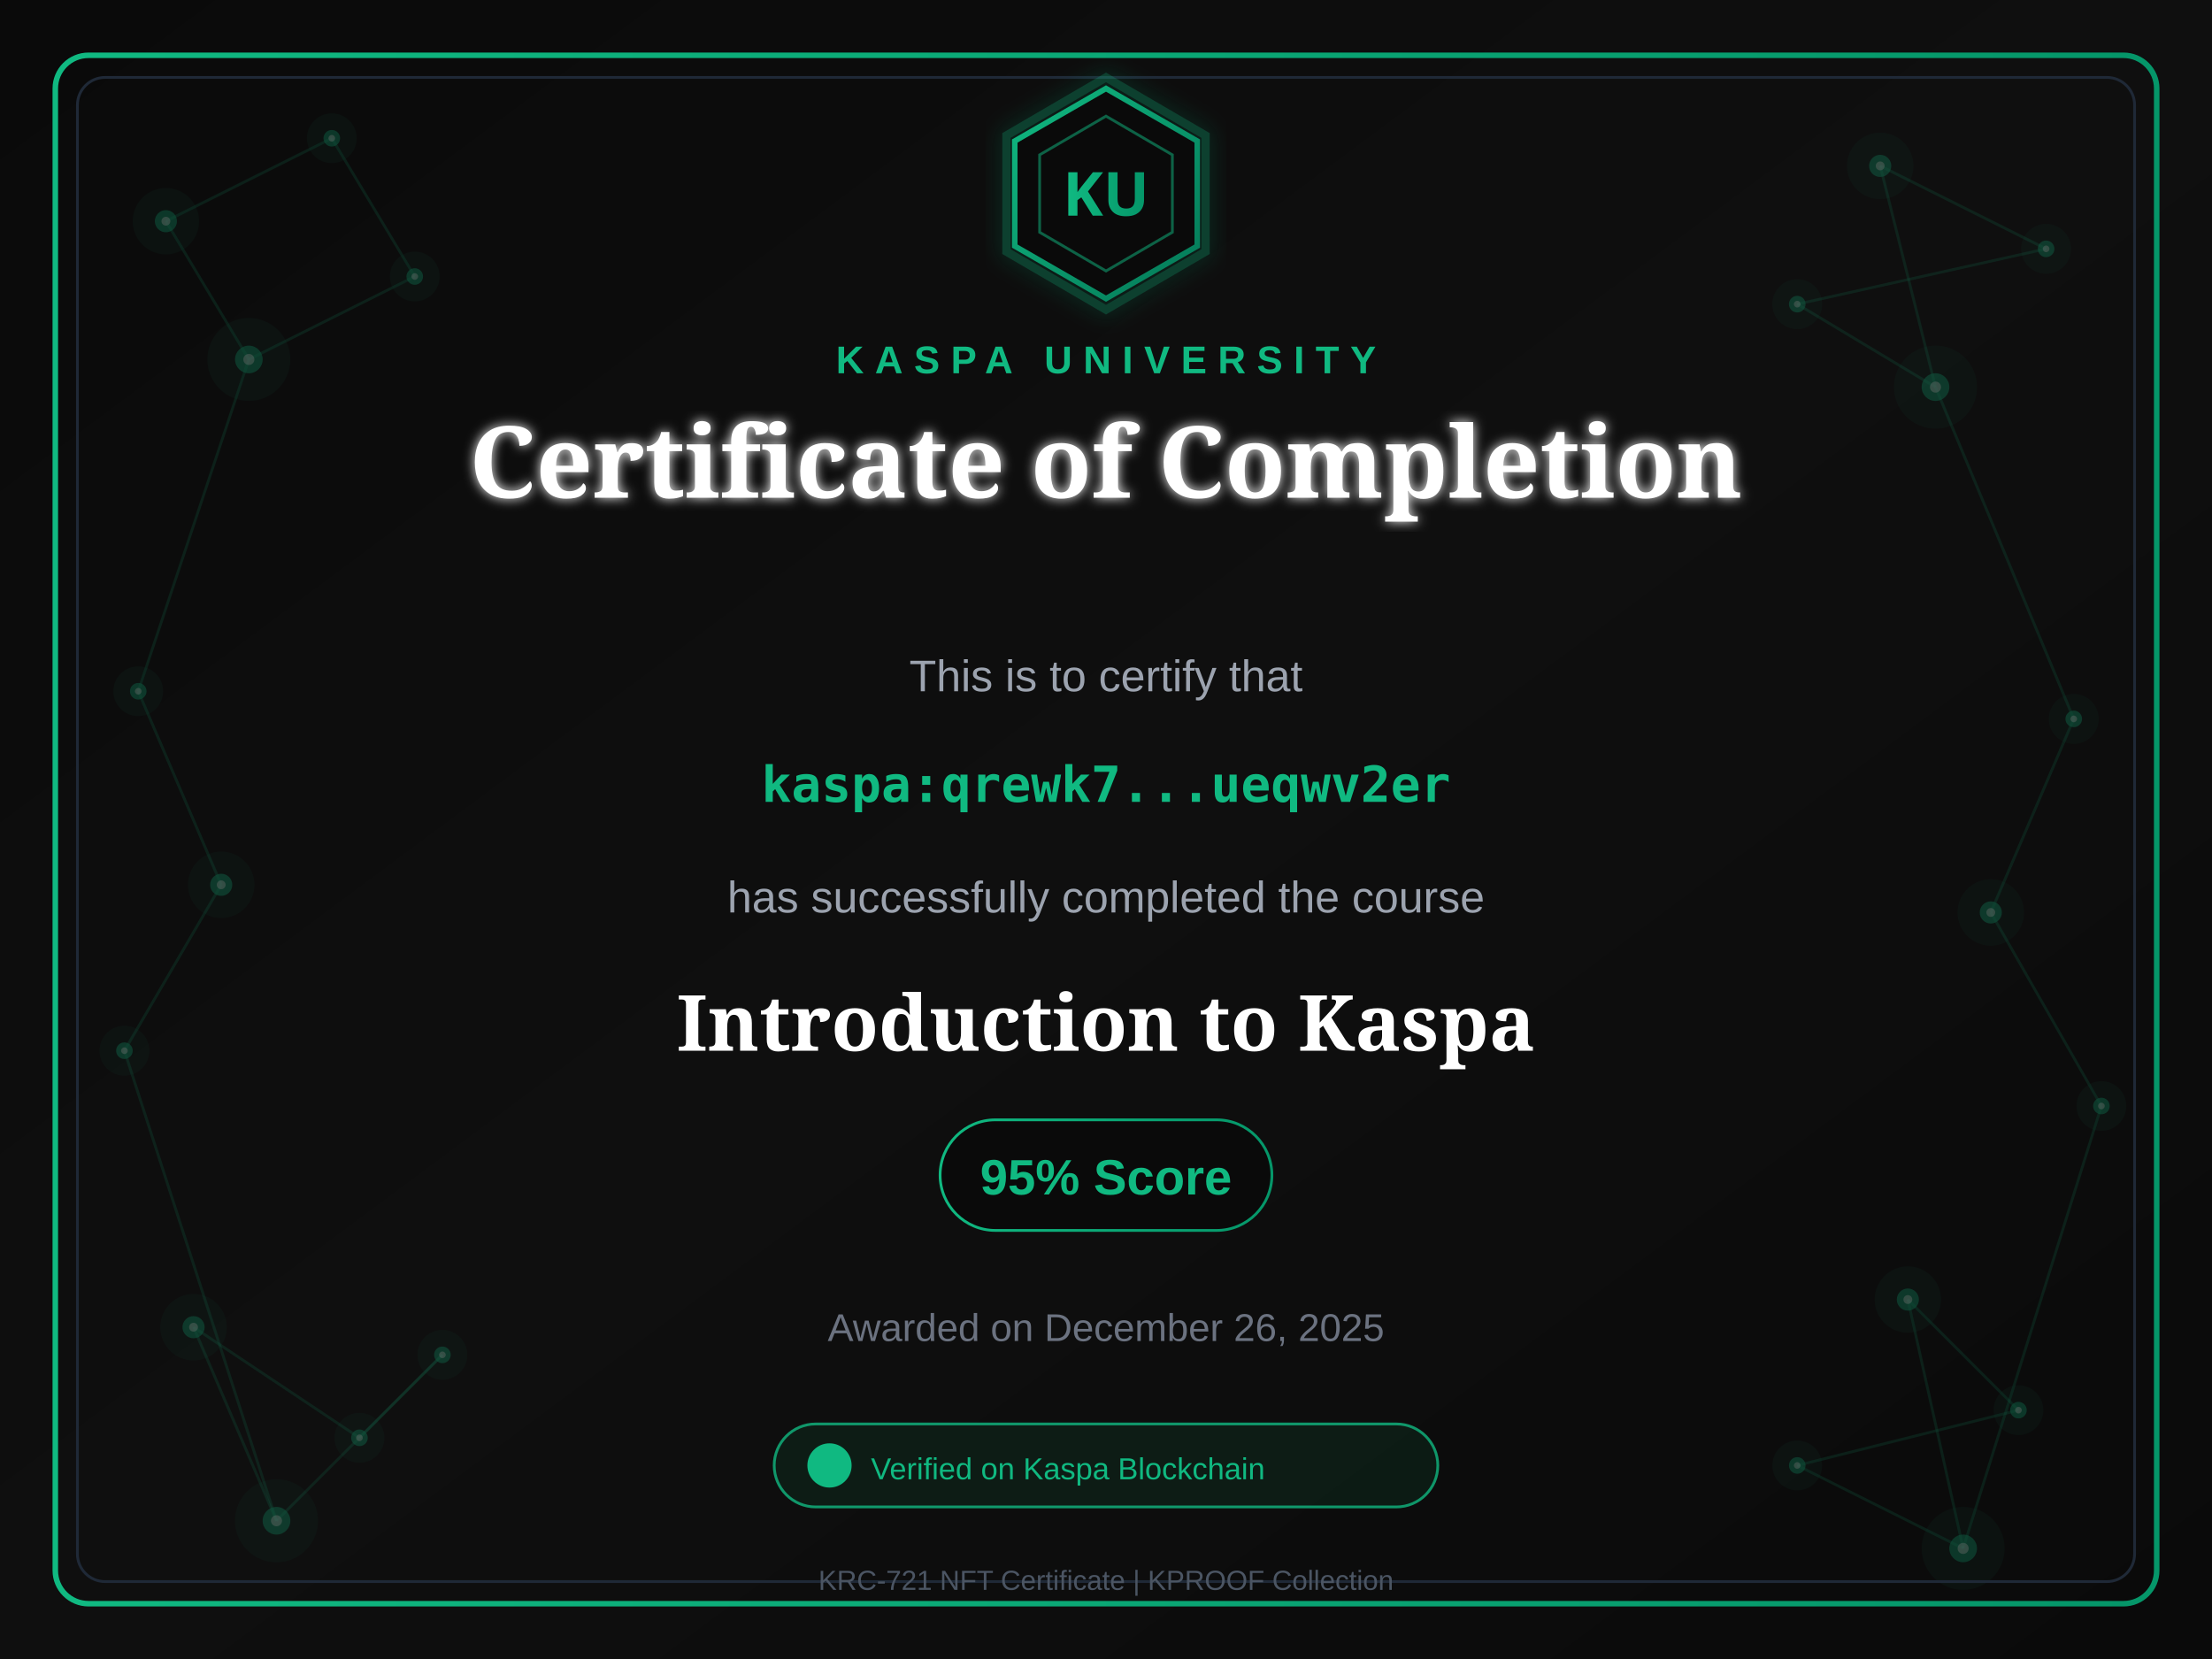
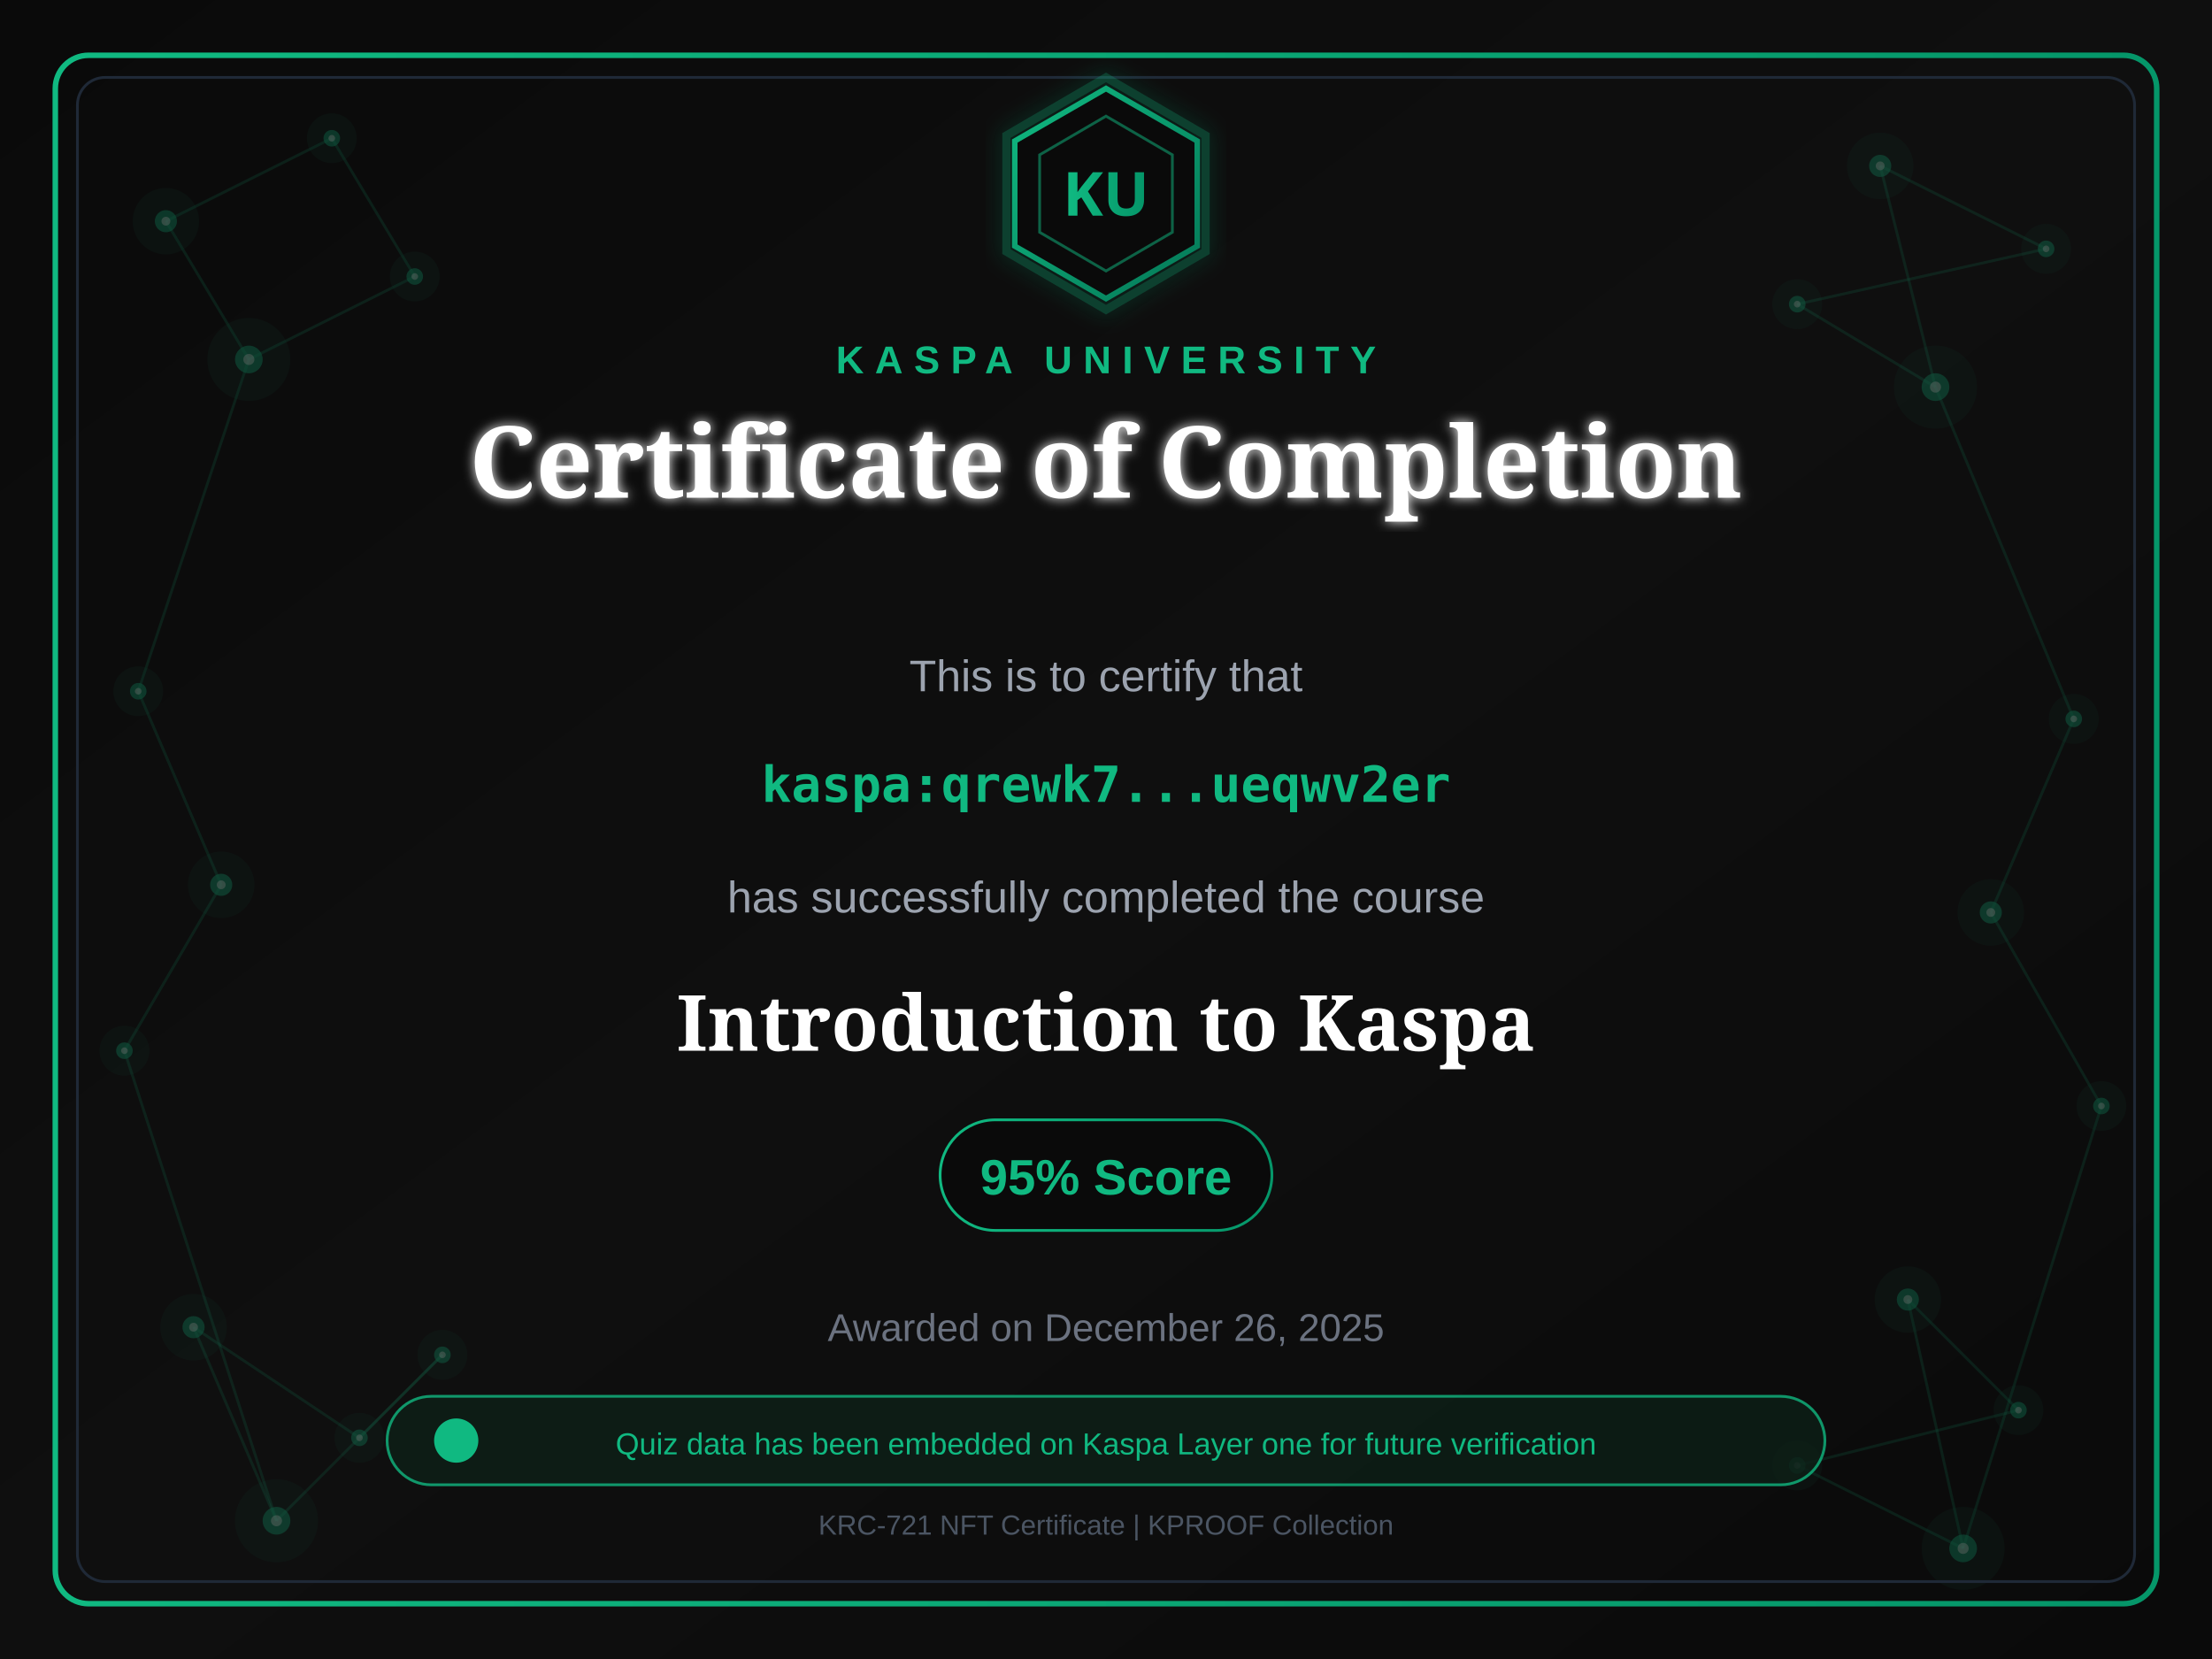
<svg xmlns="http://www.w3.org/2000/svg" viewBox="0 0 800 600" width="800" height="600">
  <defs>
    <linearGradient id="bg" x1="0%" y1="0%" x2="100%" y2="100%">
      <stop offset="0%" style="stop-color:#0a0a0a;stop-opacity:1" />
      <stop offset="50%" style="stop-color:#0f0f0f;stop-opacity:1" />
      <stop offset="100%" style="stop-color:#0a0a0a;stop-opacity:1" />
    </linearGradient>
    <linearGradient id="green" x1="0%" y1="0%" x2="100%" y2="0%">
      <stop offset="0%" style="stop-color:#10b981;stop-opacity:1" />
      <stop offset="100%" style="stop-color:#059669;stop-opacity:1" />
    </linearGradient>
    <linearGradient id="hexGreen" x1="0%" y1="0%" x2="100%" y2="100%">
      <stop offset="0%" style="stop-color:#10b981;stop-opacity:1" />
      <stop offset="100%" style="stop-color:#047857;stop-opacity:1" />
    </linearGradient>
    <filter id="glow">
      <feGaussianBlur stdDeviation="2" result="coloredBlur" />
      <feMerge>
        <feMergeNode in="coloredBlur" />
        <feMergeNode in="SourceGraphic" />
      </feMerge>
    </filter>
    <filter id="nodeGlow">
      <feGaussianBlur stdDeviation="4" result="coloredBlur" />
      <feMerge>
        <feMergeNode in="coloredBlur" />
        <feMergeNode in="SourceGraphic" />
      </feMerge>
    </filter>
  </defs>
  <rect width="800" height="600" fill="url(#bg)" />
  <g opacity="0.4">
    <line x1="60" y1="80" x2="120" y2="50" stroke="#10b981" stroke-width="1" opacity="0.3" />
    <line x1="120" y1="50" x2="150" y2="100" stroke="#10b981" stroke-width="1" opacity="0.3" />
    <line x1="60" y1="80" x2="90" y2="130" stroke="#10b981" stroke-width="1" opacity="0.3" />
    <line x1="90" y1="130" x2="150" y2="100" stroke="#10b981" stroke-width="1" opacity="0.3" />
    <line x1="680" y1="60" x2="740" y2="90" stroke="#10b981" stroke-width="1" opacity="0.3" />
    <line x1="740" y1="90" x2="650" y2="110" stroke="#10b981" stroke-width="1" opacity="0.3" />
    <line x1="680" y1="60" x2="700" y2="140" stroke="#10b981" stroke-width="1" opacity="0.3" />
    <line x1="700" y1="140" x2="650" y2="110" stroke="#10b981" stroke-width="1" opacity="0.3" />
    <line x1="70" y1="480" x2="130" y2="520" stroke="#10b981" stroke-width="1" opacity="0.3" />
    <line x1="130" y1="520" x2="160" y2="490" stroke="#10b981" stroke-width="1" opacity="0.3" />
    <line x1="70" y1="480" x2="100" y2="550" stroke="#10b981" stroke-width="1" opacity="0.3" />
    <line x1="100" y1="550" x2="160" y2="490" stroke="#10b981" stroke-width="1" opacity="0.3" />
    <line x1="690" y1="470" x2="730" y2="510" stroke="#10b981" stroke-width="1" opacity="0.3" />
    <line x1="730" y1="510" x2="650" y2="530" stroke="#10b981" stroke-width="1" opacity="0.3" />
    <line x1="690" y1="470" x2="710" y2="560" stroke="#10b981" stroke-width="1" opacity="0.3" />
    <line x1="710" y1="560" x2="650" y2="530" stroke="#10b981" stroke-width="1" opacity="0.3" />
    <line x1="50" y1="250" x2="80" y2="320" stroke="#10b981" stroke-width="1" opacity="0.3" />
    <line x1="80" y1="320" x2="45" y2="380" stroke="#10b981" stroke-width="1" opacity="0.3" />
    <line x1="750" y1="260" x2="720" y2="330" stroke="#10b981" stroke-width="1" opacity="0.3" />
    <line x1="720" y1="330" x2="760" y2="400" stroke="#10b981" stroke-width="1" opacity="0.3" />
    <line x1="90" y1="130" x2="50" y2="250" stroke="#10b981" stroke-width="1" opacity="0.3" />
    <line x1="700" y1="140" x2="750" y2="260" stroke="#10b981" stroke-width="1" opacity="0.3" />
    <line x1="100" y1="550" x2="45" y2="380" stroke="#10b981" stroke-width="1" opacity="0.3" />
    <line x1="710" y1="560" x2="760" y2="400" stroke="#10b981" stroke-width="1" opacity="0.3" />
    <circle cx="60" cy="80" r="12" fill="#10b981" opacity="0.1" />
    <circle cx="60" cy="80" r="4" fill="#10b981" opacity="0.6" />
    <circle cx="60" cy="80" r="1.6" fill="#ffffff" opacity="0.4" />
    <circle cx="120" cy="50" r="9" fill="#10b981" opacity="0.1" />
    <circle cx="120" cy="50" r="3" fill="#10b981" opacity="0.6" />
    <circle cx="120" cy="50" r="1.2" fill="#ffffff" opacity="0.4" />
    <circle cx="90" cy="130" r="15" fill="#10b981" opacity="0.1" />
    <circle cx="90" cy="130" r="5" fill="#10b981" opacity="0.6" />
    <circle cx="90" cy="130" r="2" fill="#ffffff" opacity="0.4" />
    <circle cx="150" cy="100" r="9" fill="#10b981" opacity="0.1" />
    <circle cx="150" cy="100" r="3" fill="#10b981" opacity="0.6" />
    <circle cx="150" cy="100" r="1.2" fill="#ffffff" opacity="0.4" />
    <circle cx="680" cy="60" r="12" fill="#10b981" opacity="0.1" />
    <circle cx="680" cy="60" r="4" fill="#10b981" opacity="0.6" />
    <circle cx="680" cy="60" r="1.6" fill="#ffffff" opacity="0.4" />
    <circle cx="740" cy="90" r="9" fill="#10b981" opacity="0.1" />
    <circle cx="740" cy="90" r="3" fill="#10b981" opacity="0.6" />
    <circle cx="740" cy="90" r="1.2" fill="#ffffff" opacity="0.4" />
    <circle cx="700" cy="140" r="15" fill="#10b981" opacity="0.1" />
    <circle cx="700" cy="140" r="5" fill="#10b981" opacity="0.6" />
    <circle cx="700" cy="140" r="2" fill="#ffffff" opacity="0.4" />
    <circle cx="650" cy="110" r="9" fill="#10b981" opacity="0.1" />
    <circle cx="650" cy="110" r="3" fill="#10b981" opacity="0.6" />
    <circle cx="650" cy="110" r="1.2" fill="#ffffff" opacity="0.4" />
    <circle cx="70" cy="480" r="12" fill="#10b981" opacity="0.1" />
    <circle cx="70" cy="480" r="4" fill="#10b981" opacity="0.6" />
    <circle cx="70" cy="480" r="1.6" fill="#ffffff" opacity="0.4" />
    <circle cx="130" cy="520" r="9" fill="#10b981" opacity="0.1" />
    <circle cx="130" cy="520" r="3" fill="#10b981" opacity="0.6" />
    <circle cx="130" cy="520" r="1.2" fill="#ffffff" opacity="0.4" />
    <circle cx="100" cy="550" r="15" fill="#10b981" opacity="0.1" />
    <circle cx="100" cy="550" r="5" fill="#10b981" opacity="0.6" />
    <circle cx="100" cy="550" r="2" fill="#ffffff" opacity="0.4" />
    <circle cx="160" cy="490" r="9" fill="#10b981" opacity="0.1" />
    <circle cx="160" cy="490" r="3" fill="#10b981" opacity="0.6" />
    <circle cx="160" cy="490" r="1.2" fill="#ffffff" opacity="0.4" />
    <circle cx="690" cy="470" r="12" fill="#10b981" opacity="0.1" />
    <circle cx="690" cy="470" r="4" fill="#10b981" opacity="0.6" />
    <circle cx="690" cy="470" r="1.6" fill="#ffffff" opacity="0.4" />
    <circle cx="730" cy="510" r="9" fill="#10b981" opacity="0.1" />
    <circle cx="730" cy="510" r="3" fill="#10b981" opacity="0.6" />
    <circle cx="730" cy="510" r="1.2" fill="#ffffff" opacity="0.4" />
    <circle cx="710" cy="560" r="15" fill="#10b981" opacity="0.1" />
    <circle cx="710" cy="560" r="5" fill="#10b981" opacity="0.6" />
    <circle cx="710" cy="560" r="2" fill="#ffffff" opacity="0.4" />
    <circle cx="650" cy="530" r="9" fill="#10b981" opacity="0.1" />
    <circle cx="650" cy="530" r="3" fill="#10b981" opacity="0.6" />
    <circle cx="650" cy="530" r="1.2" fill="#ffffff" opacity="0.4" />
    <circle cx="50" cy="250" r="9" fill="#10b981" opacity="0.1" />
    <circle cx="50" cy="250" r="3" fill="#10b981" opacity="0.6" />
    <circle cx="50" cy="250" r="1.2" fill="#ffffff" opacity="0.4" />
    <circle cx="80" cy="320" r="12" fill="#10b981" opacity="0.1" />
    <circle cx="80" cy="320" r="4" fill="#10b981" opacity="0.6" />
    <circle cx="80" cy="320" r="1.6" fill="#ffffff" opacity="0.4" />
    <circle cx="45" cy="380" r="9" fill="#10b981" opacity="0.1" />
    <circle cx="45" cy="380" r="3" fill="#10b981" opacity="0.6" />
    <circle cx="45" cy="380" r="1.2" fill="#ffffff" opacity="0.4" />
    <circle cx="750" cy="260" r="9" fill="#10b981" opacity="0.1" />
    <circle cx="750" cy="260" r="3" fill="#10b981" opacity="0.6" />
    <circle cx="750" cy="260" r="1.2" fill="#ffffff" opacity="0.4" />
    <circle cx="720" cy="330" r="12" fill="#10b981" opacity="0.1" />
    <circle cx="720" cy="330" r="4" fill="#10b981" opacity="0.6" />
    <circle cx="720" cy="330" r="1.6" fill="#ffffff" opacity="0.4" />
    <circle cx="760" cy="400" r="9" fill="#10b981" opacity="0.1" />
    <circle cx="760" cy="400" r="3" fill="#10b981" opacity="0.6" />
    <circle cx="760" cy="400" r="1.2" fill="#ffffff" opacity="0.4" />
  </g>
  <rect x="20" y="20" width="760" height="560" fill="none" stroke="url(#green)" stroke-width="2" rx="12" />
  <rect x="28" y="28" width="744" height="544" fill="none" stroke="#1f2937" stroke-width="1" rx="10" />
  <g transform="translate(400, 70)">
    <polygon points="0,-42 36,-21 36,21 0,42 -36,21 -36,-21" fill="none" stroke="#10b981" stroke-width="3" opacity="0.3" filter="url(#nodeGlow)" />
    <polygon points="0,-38 33,-19 33,19 0,38 -33,19 -33,-19" fill="#0a0a0a" stroke="url(#hexGreen)" stroke-width="2" />
    <polygon points="0,-28 24,-14 24,14 0,28 -24,14 -24,-14" fill="none" stroke="#10b981" stroke-width="1" opacity="0.5" />
    <text x="0" y="8" text-anchor="middle" font-family="Arial Black, sans-serif" font-size="22" fill="url(#green)" font-weight="bold">KU</text>
  </g>
  <text x="400" y="135" text-anchor="middle" font-family="Arial, sans-serif" font-size="14" fill="#10b981" letter-spacing="4" font-weight="bold">
          KASPA UNIVERSITY
        </text>
  <text x="400" y="180" text-anchor="middle" font-family="Georgia, serif" font-size="36" fill="#ffffff" font-weight="bold" filter="url(#glow)">
          Certificate of Completion
        </text>
  <line x1="150" y1="205" x2="650" y2="205" stroke="url(#green)" stroke-width="1" opacity="0.5" />
  <text x="400" y="250" text-anchor="middle" font-family="Arial, sans-serif" font-size="16" fill="#9ca3af">
          This is to certify that
        </text>
  <text x="400" y="290" text-anchor="middle" font-family="monospace" font-size="18" fill="#10b981" font-weight="bold">
          kaspa:qrewk7...ueqwv2er
        </text>
  <text x="400" y="330" text-anchor="middle" font-family="Arial, sans-serif" font-size="16" fill="#9ca3af">
          has successfully completed the course
        </text>
  <text x="400" y="380" text-anchor="middle" font-family="Georgia, serif" font-size="28" fill="#ffffff" font-weight="bold">
          Introduction to Kaspa
        </text>
  <rect x="340" y="405" width="120" height="40" rx="20" fill="#0a0a0a" stroke="url(#green)" stroke-width="1" />
  <text x="400" y="432" text-anchor="middle" font-family="Arial, sans-serif" font-size="18" fill="#10b981" font-weight="bold">
          95% Score
        </text>
  <text x="400" y="485" text-anchor="middle" font-family="Arial, sans-serif" font-size="14" fill="#6b7280">
          Awarded on December 26, 2025
        </text>
-   <rect x="280" y="515" width="240" height="30" rx="15" fill="#0d1f17" stroke="#10b981" stroke-width="1" opacity="0.8" />
-   <circle cx="300" cy="530" r="8" fill="#10b981" />
-   <text x="315" y="535" font-family="Arial, sans-serif" font-size="11" fill="#10b981">
-           Verified on Kaspa Blockchain
+   <rect x="140" y="505" width="520" height="32" rx="16" fill="#0d1f17" stroke="#10b981" stroke-width="1" opacity="0.8" />
+   <circle cx="165" cy="521" r="8" fill="#10b981" />
+   <text x="400" y="526" text-anchor="middle" font-family="Arial, sans-serif" font-size="11" fill="#10b981">
+           Quiz data has been embedded on Kaspa Layer one for future verification
        </text>
-   <text x="400" y="575" text-anchor="middle" font-family="Arial, sans-serif" font-size="10" fill="#4b5563">
+   <text x="400" y="555" text-anchor="middle" font-family="Arial, sans-serif" font-size="10" fill="#4b5563">
          KRC-721 NFT Certificate | KPROOF Collection
        </text>
</svg>
